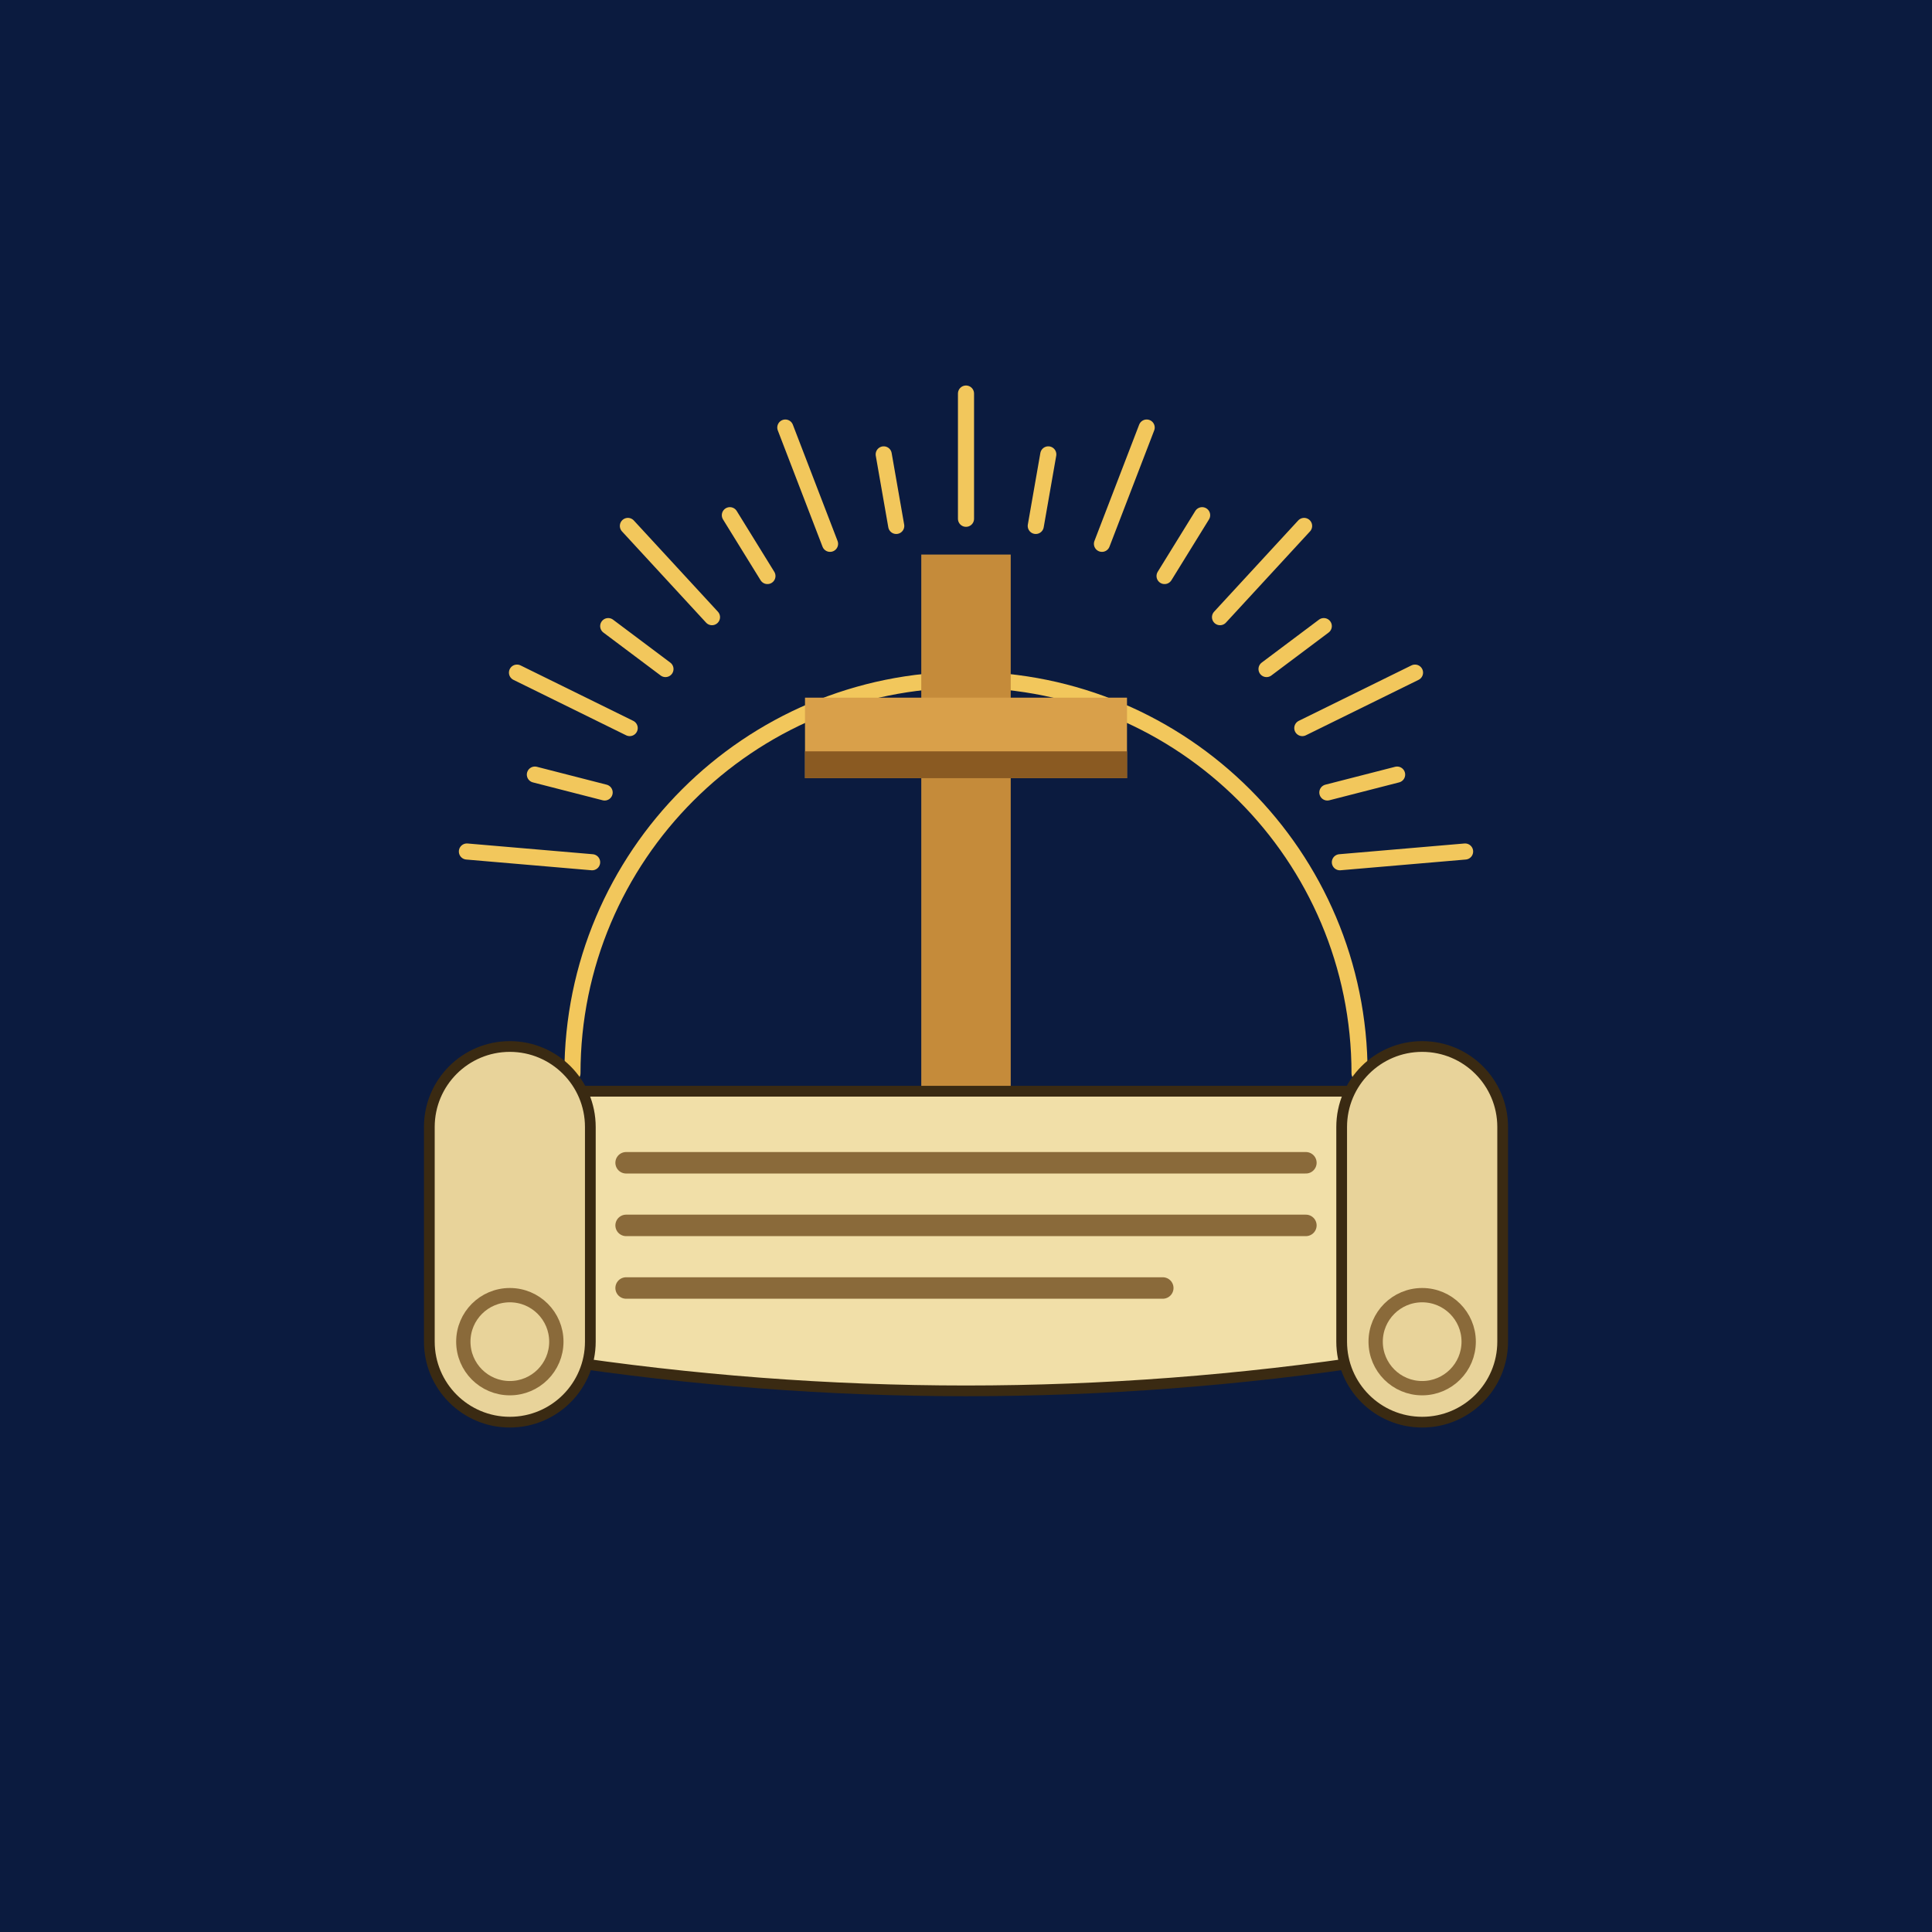
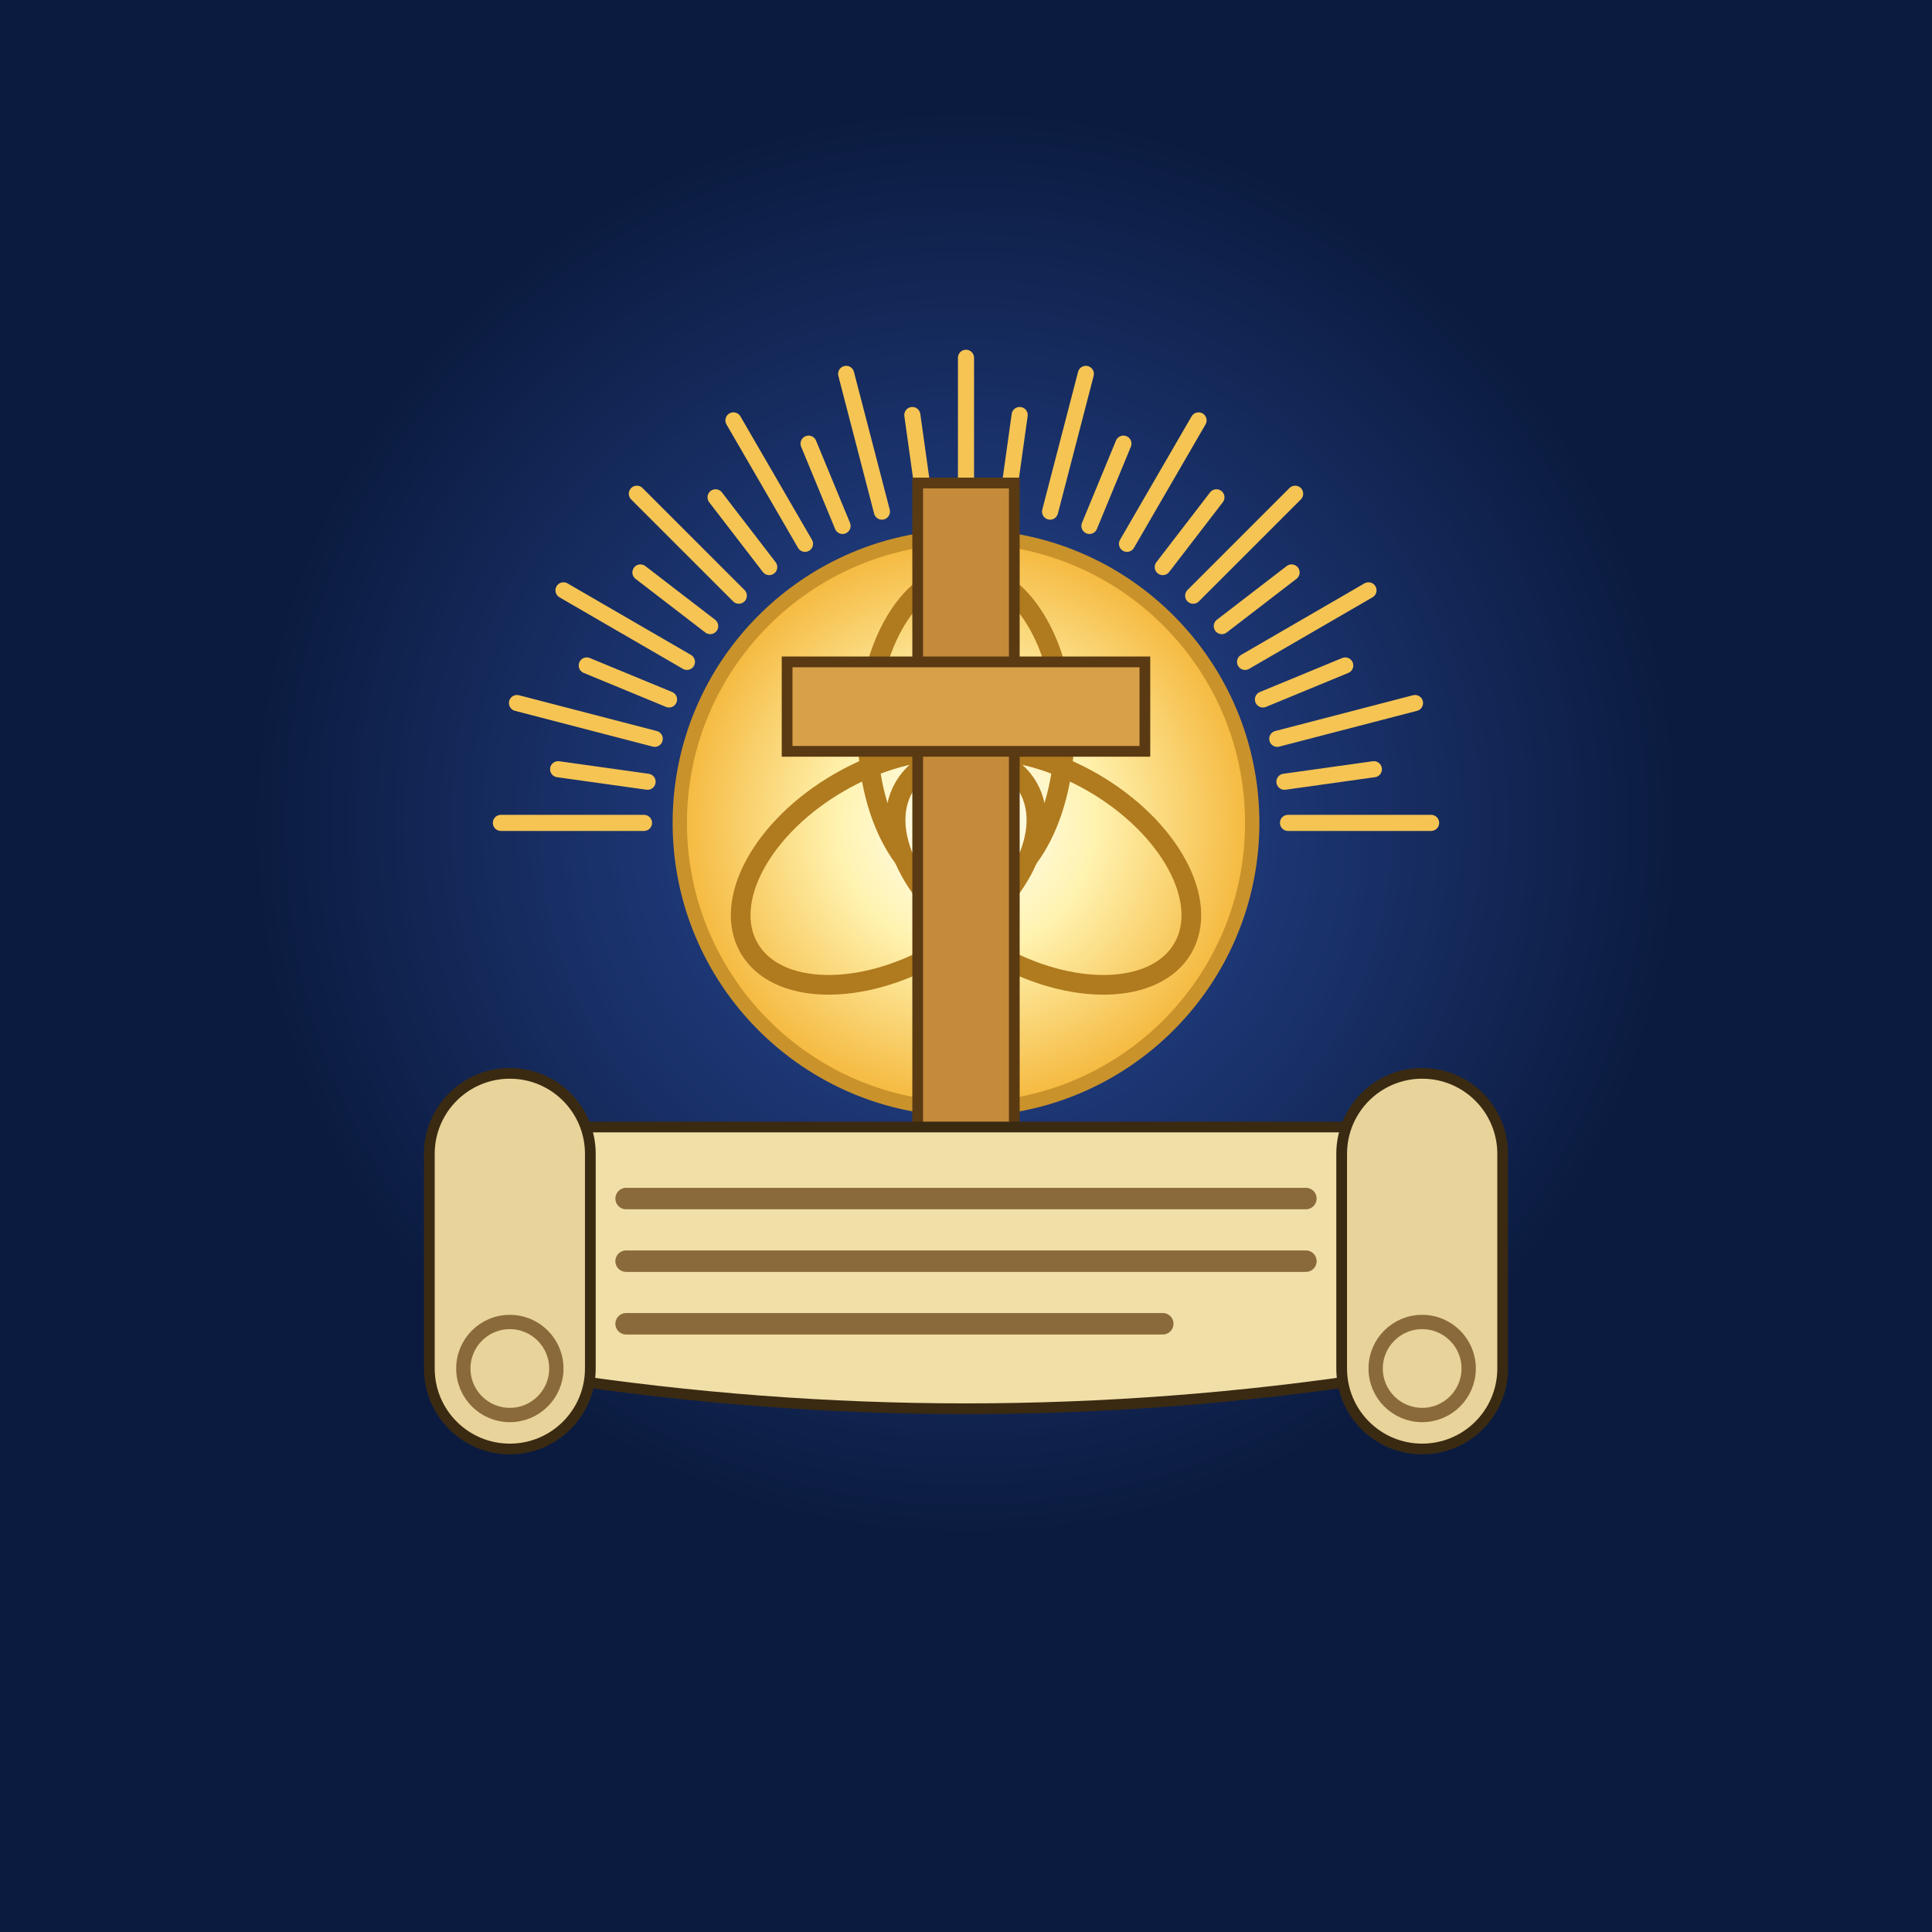
<svg xmlns="http://www.w3.org/2000/svg" width="108" height="108" viewBox="0 0 108 108">
-   <rect width="108" height="108" fill="#0B1B3F" />
-   <path d="M32,60A22,22 0 0 1 76,60" fill="none" stroke="#F2C75C" stroke-width="0.9" stroke-linecap="round" />
-   <path d="M33.1,48.2L26.1,47.6M33.8,44.3L29.9,43.3M35.2,40.7L28.9,37.6M37.2,37.4L34.0,35.0M39.8,34.5L35.1,29.4M42.9,32.2L40.8,28.8M46.4,30.4L43.9,23.9M50.1,29.4L49.4,25.4M54.0,29.0L54.0,22.0M57.9,29.4L58.6,25.4M61.6,30.4L64.1,23.9M65.1,32.2L67.2,28.8M68.2,34.5L72.9,29.4M70.8,37.4L74.0,35.0M72.8,40.7L79.1,37.6M74.2,44.3L78.1,43.3M74.9,48.2L81.9,47.6" fill="none" stroke="#F2C75C" stroke-width="0.9" stroke-linecap="round" />
-   <rect x="51.5" y="31" width="5" height="31" fill="#C58B3A" />
-   <rect x="45" y="39" width="18" height="4.5" fill="#D9A04A" />
-   <rect x="45" y="42" width="18" height="1.5" fill="#8A5A22" />
-   <path d="M31,61H77V76Q54,79.5 31,76Z" fill="#F1DFA8" stroke="#3A2A12" stroke-width="0.6" stroke-linejoin="round" />
-   <path d="M35,65H73M35,68.5H73M35,72H65" fill="none" stroke="#8A6A3A" stroke-width="1.2" stroke-linecap="round" />
-   <rect x="24" y="58.5" width="9" height="21" rx="4.5" fill="#E8D39A" stroke="#3A2A12" stroke-width="0.6" />
-   <rect x="75" y="58.5" width="9" height="21" rx="4.5" fill="#E8D39A" stroke="#3A2A12" stroke-width="0.6" />
-   <circle cx="28.5" cy="75" r="2.6" fill="none" stroke="#8A6A3A" stroke-width="0.8" />
-   <circle cx="79.5" cy="75" r="2.6" fill="none" stroke="#8A6A3A" stroke-width="0.8" />
+   <defs>
+     <radialGradient id="glow" cx="54" cy="46" r="40" gradientUnits="userSpaceOnUse">
+       <stop offset="0" stop-color="#2A4A9A" />
+       <stop offset="1" stop-color="#0B1B3F" />
+     </radialGradient>
+     <radialGradient id="sun" cx="54" cy="46" r="16" gradientUnits="userSpaceOnUse">
+       <stop offset="0" stop-color="#FFFFFF" />
+       <stop offset="0.45" stop-color="#FFF3B0" />
+       <stop offset="1" stop-color="#F5B83D" />
+     </radialGradient>
+   </defs>
+   <rect width="108" height="108" fill="url(#glow)" />
+   <path d="M36.0,46.0L28.0,46.0M36.2,43.7L31.2,43.0M36.6,41.3L28.9,39.3M37.4,39.1L32.8,37.2M38.4,37.0L31.5,33.0M39.7,35.0L35.8,32.0M41.3,33.3L35.6,27.6M43.0,31.7L40.0,27.8M45.0,30.4L41.0,23.5M47.1,29.4L45.2,24.8M49.3,28.6L47.3,20.9M51.7,28.2L51.0,23.2M54.0,28.0L54.0,20.0M56.3,28.2L57.0,23.2M58.7,28.6L60.7,20.9M60.9,29.4L62.8,24.8M63.0,30.4L67.0,23.5M65.0,31.7L68.0,27.8M66.7,33.3L72.4,27.6M68.3,35.0L72.2,32.0M69.6,37.0L76.5,33.0M70.6,39.1L75.2,37.2M71.4,41.3L79.1,39.3M71.8,43.7L76.8,43.0M72.0,46.0L80.0,46.0" fill="none" stroke="#F5C453" stroke-width="0.9" stroke-linecap="round" />
+   <circle cx="54" cy="46" r="16" fill="url(#sun)" />
+   <circle cx="54" cy="46" r="16" fill="none" stroke="#C9922B" stroke-width="0.8" />
+   <g fill="none" stroke="#B07A1E" stroke-width="1.1">
+     <ellipse cx="54" cy="41" rx="5.5" ry="9" />
+     <ellipse cx="54" cy="41" rx="5.5" ry="9" transform="rotate(120 54 46)" />
+     <ellipse cx="54" cy="41" rx="5.5" ry="9" transform="rotate(240 54 46)" />
+   </g>
+   <rect x="51.3" y="27" width="5.4" height="38" fill="#C58B3A" stroke="#5A3A12" stroke-width="0.6" />
+   <rect x="44" y="37" width="20" height="5" fill="#D9A04A" stroke="#5A3A12" stroke-width="0.6" />
+   <path d="M31,63H77V77Q54,80.5 31,77Z" fill="#F1DFA8" stroke="#3A2A12" stroke-width="0.6" stroke-linejoin="round" />
+   <path d="M35,67H73M35,70.5H73M35,74H65" fill="none" stroke="#8A6A3A" stroke-width="1.2" stroke-linecap="round" />
+   <rect x="24" y="60" width="9" height="21" rx="4.5" fill="#E8D39A" stroke="#3A2A12" stroke-width="0.6" />
+   <rect x="75" y="60" width="9" height="21" rx="4.5" fill="#E8D39A" stroke="#3A2A12" stroke-width="0.6" />
+   <circle cx="28.5" cy="76.5" r="2.6" fill="none" stroke="#8A6A3A" stroke-width="0.8" />
+   <circle cx="79.5" cy="76.5" r="2.6" fill="none" stroke="#8A6A3A" stroke-width="0.8" />
</svg>
